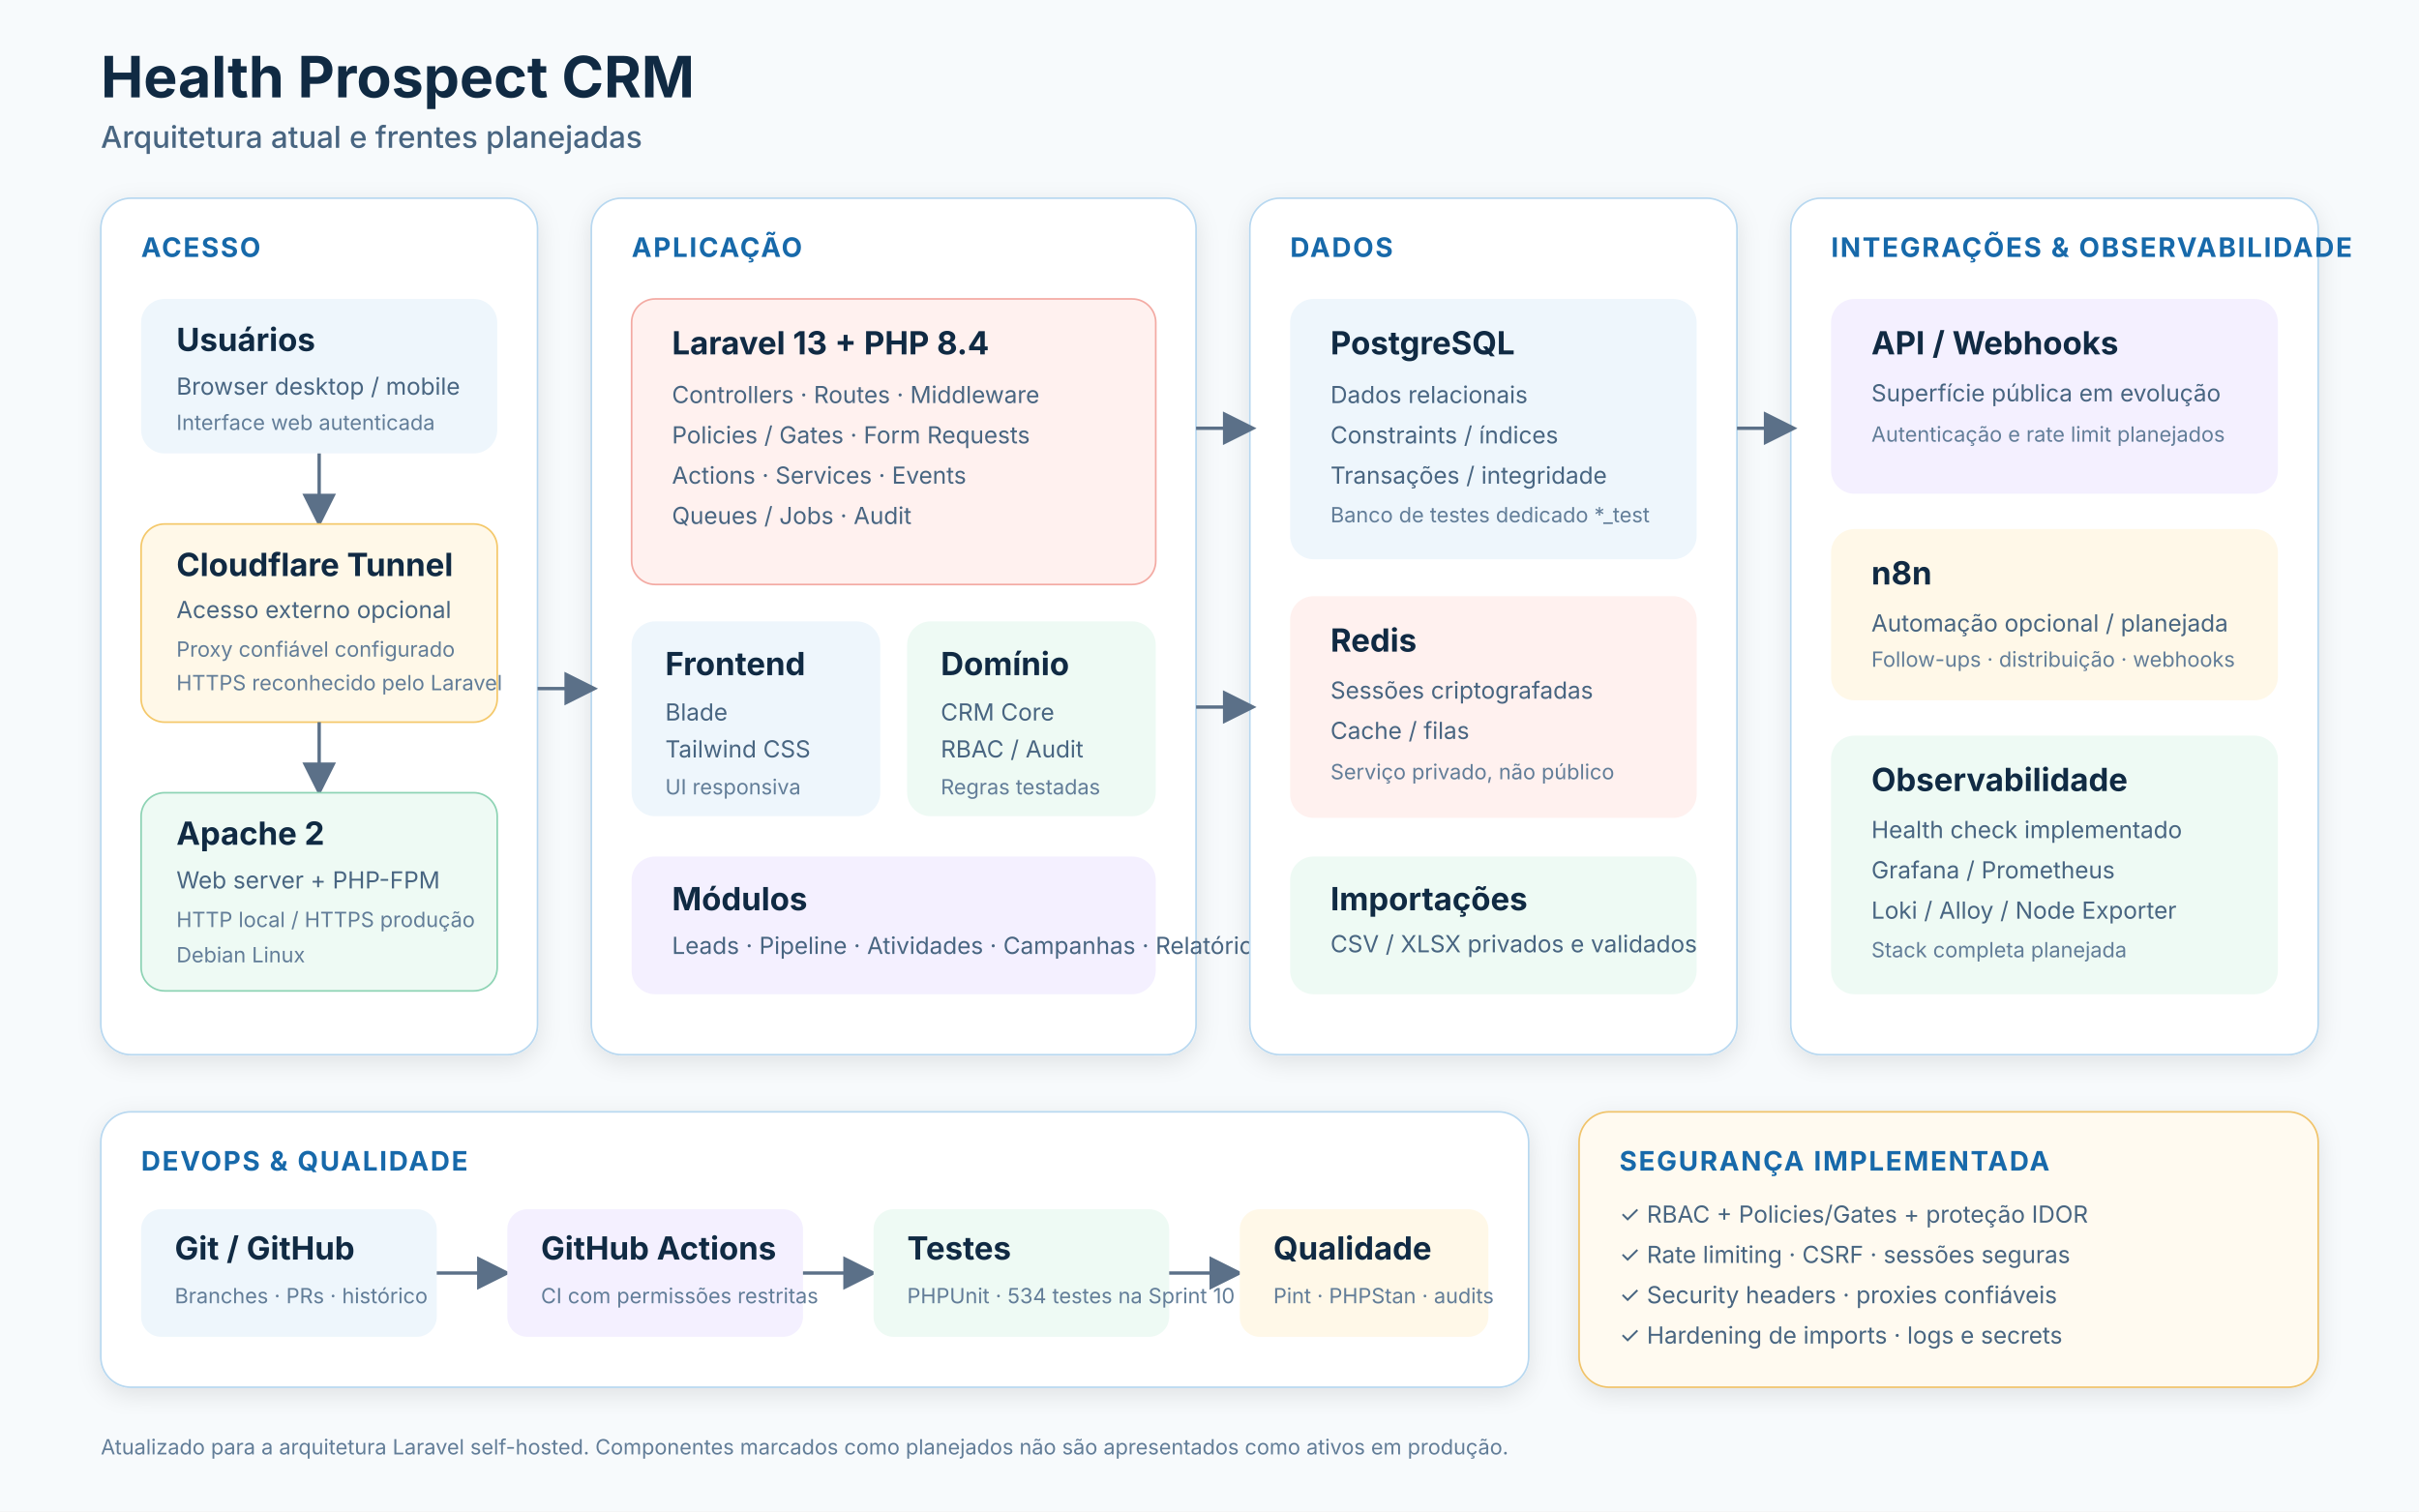
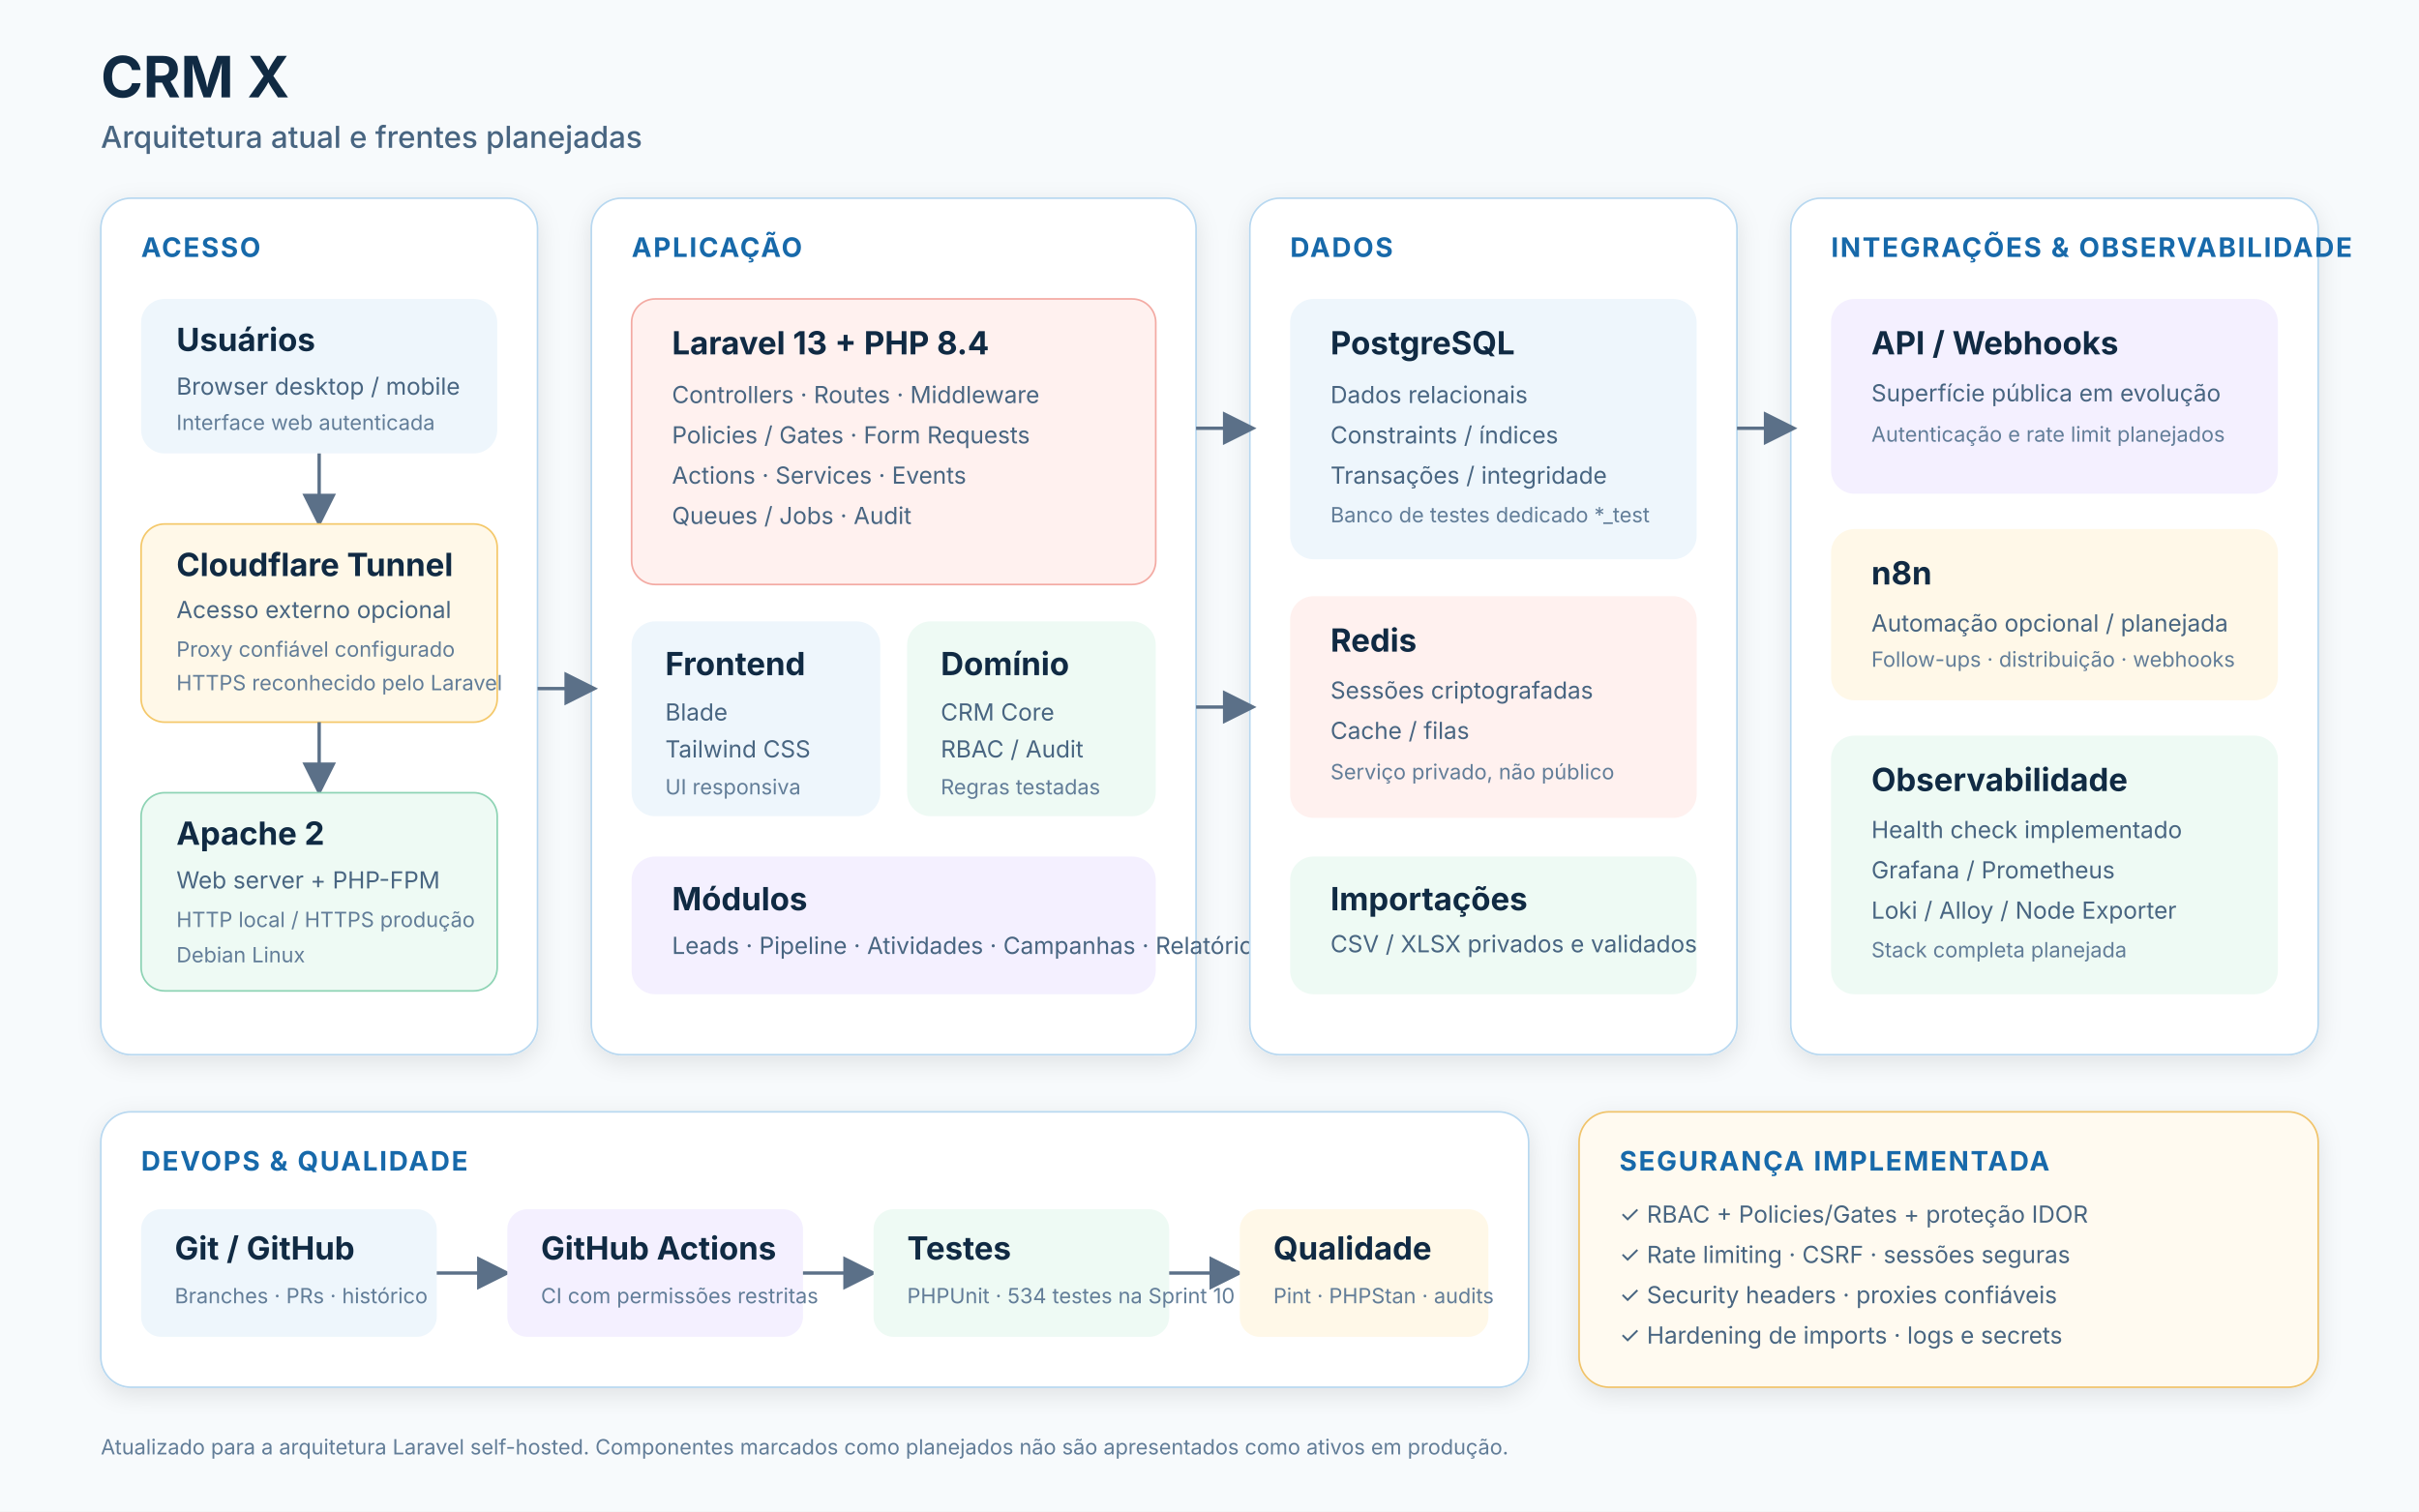
<svg xmlns="http://www.w3.org/2000/svg" width="1440" height="900" viewBox="0 0 1440 900" role="img" aria-labelledby="title desc">
  <defs>
    <filter id="shadow" x="-10%" y="-10%" width="120%" height="120%">
      <feDropShadow dx="0" dy="4" stdDeviation="7" flood-opacity="0.10" />
    </filter>
    <marker id="arrow" markerWidth="10" markerHeight="10" refX="8" refY="5" orient="auto">
      <path d="M0,0 L10,5 L0,10 z" fill="#5b7088" />
    </marker>
    <style>
      .title{font:700 34px system-ui,-apple-system,"Segoe UI",sans-serif;fill:#102a43}.subtitle{font:500 18px system-ui,-apple-system,"Segoe UI",sans-serif;fill:#486581}.section{font:700 16px system-ui,-apple-system,"Segoe UI",sans-serif;letter-spacing:1px;fill:#1769aa}.boxTitle{font:700 19px system-ui,-apple-system,"Segoe UI",sans-serif;fill:#102a43}.text{font:400 14px system-ui,-apple-system,"Segoe UI",sans-serif;fill:#486581}.small{font:400 12.5px system-ui,-apple-system,"Segoe UI",sans-serif;fill:#627d98}.badge{font:700 12px system-ui,-apple-system,"Segoe UI",sans-serif}.line{stroke:#5b7088;stroke-width:2;fill:none;marker-end:url(#arrow)}
    </style>
  </defs>
  <rect width="1440" height="900" fill="#f7fafc" />
-   <text x="60" y="58" class="title">Health Prospect CRM</text>
+   <text x="60" y="58" class="title">CRM X</text>
  <text x="60" y="88" class="subtitle">Arquitetura atual e frentes planejadas</text>
  <rect x="60" y="118" width="260" height="510" rx="18" fill="#ffffff" stroke="#b8d8f0" filter="url(#shadow)" />
  <text x="84" y="153" class="section">ACESSO</text>
  <rect x="84" y="178" width="212" height="92" rx="14" fill="#eef6fc" />
  <text x="105" y="209" class="boxTitle">Usuários</text>
  <text x="105" y="235" class="text">Browser desktop / mobile</text>
  <text x="105" y="256" class="small">Interface web autenticada</text>
  <path d="M190 270 L190 310" class="line" />
  <rect x="84" y="312" width="212" height="118" rx="14" fill="#fff8e8" stroke="#f4c86a" />
  <text x="105" y="343" class="boxTitle">Cloudflare Tunnel</text>
  <text x="105" y="368" class="text">Acesso externo opcional</text>
  <text x="105" y="391" class="small">Proxy confiável configurado</text>
  <text x="105" y="411" class="small">HTTPS reconhecido pelo Laravel</text>
  <path d="M190 430 L190 470" class="line" />
  <rect x="84" y="472" width="212" height="118" rx="14" fill="#eefaf4" stroke="#8dd3b4" />
  <text x="105" y="503" class="boxTitle">Apache 2</text>
  <text x="105" y="529" class="text">Web server + PHP-FPM</text>
  <text x="105" y="552" class="small">HTTP local / HTTPS produção</text>
  <text x="105" y="573" class="small">Debian Linux</text>
  <rect x="352" y="118" width="360" height="510" rx="18" fill="#ffffff" stroke="#b8d8f0" filter="url(#shadow)" />
  <text x="376" y="153" class="section">APLICAÇÃO</text>
  <rect x="376" y="178" width="312" height="170" rx="14" fill="#fff1ef" stroke="#f3aaa3" />
  <text x="400" y="211" class="boxTitle">Laravel 13 + PHP 8.4</text>
  <text x="400" y="240" class="text">Controllers · Routes · Middleware</text>
  <text x="400" y="264" class="text">Policies / Gates · Form Requests</text>
  <text x="400" y="288" class="text">Actions · Services · Events</text>
  <text x="400" y="312" class="text">Queues / Jobs · Audit</text>
  <rect x="376" y="370" width="148" height="116" rx="14" fill="#eef6fc" />
  <text x="396" y="402" class="boxTitle">Frontend</text>
  <text x="396" y="429" class="text">Blade</text>
  <text x="396" y="451" class="text">Tailwind CSS</text>
  <text x="396" y="473" class="small">UI responsiva</text>
  <rect x="540" y="370" width="148" height="116" rx="14" fill="#eefaf4" />
  <text x="560" y="402" class="boxTitle">Domínio</text>
  <text x="560" y="429" class="text">CRM Core</text>
  <text x="560" y="451" class="text">RBAC / Audit</text>
  <text x="560" y="473" class="small">Regras testadas</text>
  <rect x="376" y="510" width="312" height="82" rx="14" fill="#f4f0ff" />
  <text x="400" y="542" class="boxTitle">Módulos</text>
  <text x="400" y="568" class="text">Leads · Pipeline · Atividades · Campanhas · Relatórios</text>
  <rect x="744" y="118" width="290" height="510" rx="18" fill="#ffffff" stroke="#b8d8f0" filter="url(#shadow)" />
  <text x="768" y="153" class="section">DADOS</text>
  <rect x="768" y="178" width="242" height="155" rx="14" fill="#eef6fc" />
  <text x="792" y="211" class="boxTitle">PostgreSQL</text>
  <text x="792" y="240" class="text">Dados relacionais</text>
  <text x="792" y="264" class="text">Constraints / índices</text>
  <text x="792" y="288" class="text">Transações / integridade</text>
  <text x="792" y="311" class="small">Banco de testes dedicado *_test</text>
  <rect x="768" y="355" width="242" height="132" rx="14" fill="#fff1ef" />
  <text x="792" y="388" class="boxTitle">Redis</text>
  <text x="792" y="416" class="text">Sessões criptografadas</text>
  <text x="792" y="440" class="text">Cache / filas</text>
  <text x="792" y="464" class="small">Serviço privado, não público</text>
  <rect x="768" y="510" width="242" height="82" rx="14" fill="#eefaf4" />
  <text x="792" y="542" class="boxTitle">Importações</text>
  <text x="792" y="567" class="text">CSV / XLSX privados e validados</text>
  <rect x="1066" y="118" width="314" height="510" rx="18" fill="#ffffff" stroke="#b8d8f0" filter="url(#shadow)" />
  <text x="1090" y="153" class="section">INTEGRAÇÕES &amp; OBSERVABILIDADE</text>
  <rect x="1090" y="178" width="266" height="116" rx="14" fill="#f4f0ff" />
  <text x="1114" y="211" class="boxTitle">API / Webhooks</text>
  <text x="1114" y="239" class="text">Superfície pública em evolução</text>
  <text x="1114" y="263" class="small">Autenticação e rate limit planejados</text>
  <rect x="1090" y="315" width="266" height="102" rx="14" fill="#fff8e8" />
  <text x="1114" y="348" class="boxTitle">n8n</text>
  <text x="1114" y="376" class="text">Automação opcional / planejada</text>
  <text x="1114" y="397" class="small">Follow-ups · distribuição · webhooks</text>
  <rect x="1090" y="438" width="266" height="154" rx="14" fill="#eefaf4" />
  <text x="1114" y="471" class="boxTitle">Observabilidade</text>
  <text x="1114" y="499" class="text">Health check implementado</text>
  <text x="1114" y="523" class="text">Grafana / Prometheus</text>
  <text x="1114" y="547" class="text">Loki / Alloy / Node Exporter</text>
  <text x="1114" y="570" class="small">Stack completa planejada</text>
  <path d="M320 410 L352 410" class="line" />
  <path d="M712 255 L744 255" class="line" />
  <path d="M1034 255 L1066 255" class="line" />
  <path d="M712 421 L744 421" class="line" />
  <rect x="60" y="662" width="850" height="164" rx="18" fill="#ffffff" stroke="#b8d8f0" filter="url(#shadow)" />
  <text x="84" y="697" class="section">DEVOPS &amp; QUALIDADE</text>
  <rect x="84" y="720" width="176" height="76" rx="12" fill="#eef6fc" />
  <text x="104" y="750" class="boxTitle">Git / GitHub</text>
  <text x="104" y="776" class="small">Branches · PRs · histórico</text>
  <path d="M260 758 L300 758" class="line" />
  <rect x="302" y="720" width="176" height="76" rx="12" fill="#f4f0ff" />
  <text x="322" y="750" class="boxTitle">GitHub Actions</text>
  <text x="322" y="776" class="small">CI com permissões restritas</text>
  <path d="M478 758 L518 758" class="line" />
  <rect x="520" y="720" width="176" height="76" rx="12" fill="#eefaf4" />
  <text x="540" y="750" class="boxTitle">Testes</text>
  <text x="540" y="776" class="small">PHPUnit · 534 testes na Sprint 10</text>
  <path d="M696 758 L736 758" class="line" />
  <rect x="738" y="720" width="148" height="76" rx="12" fill="#fff8e8" />
  <text x="758" y="750" class="boxTitle">Qualidade</text>
  <text x="758" y="776" class="small">Pint · PHPStan · audits</text>
  <rect x="940" y="662" width="440" height="164" rx="18" fill="#fffaf0" stroke="#f0c36b" filter="url(#shadow)" />
  <text x="964" y="697" class="section" fill="#9a6700">SEGURANÇA IMPLEMENTADA</text>
  <text x="964" y="728" class="text">✓ RBAC + Policies/Gates + proteção IDOR</text>
  <text x="964" y="752" class="text">✓ Rate limiting · CSRF · sessões seguras</text>
  <text x="964" y="776" class="text">✓ Security headers · proxies confiáveis</text>
  <text x="964" y="800" class="text">✓ Hardening de imports · logs e secrets</text>
  <text x="60" y="866" class="small">Atualizado para a arquitetura Laravel self-hosted. Componentes marcados como planejados não são apresentados como ativos em produção.</text>
</svg>
